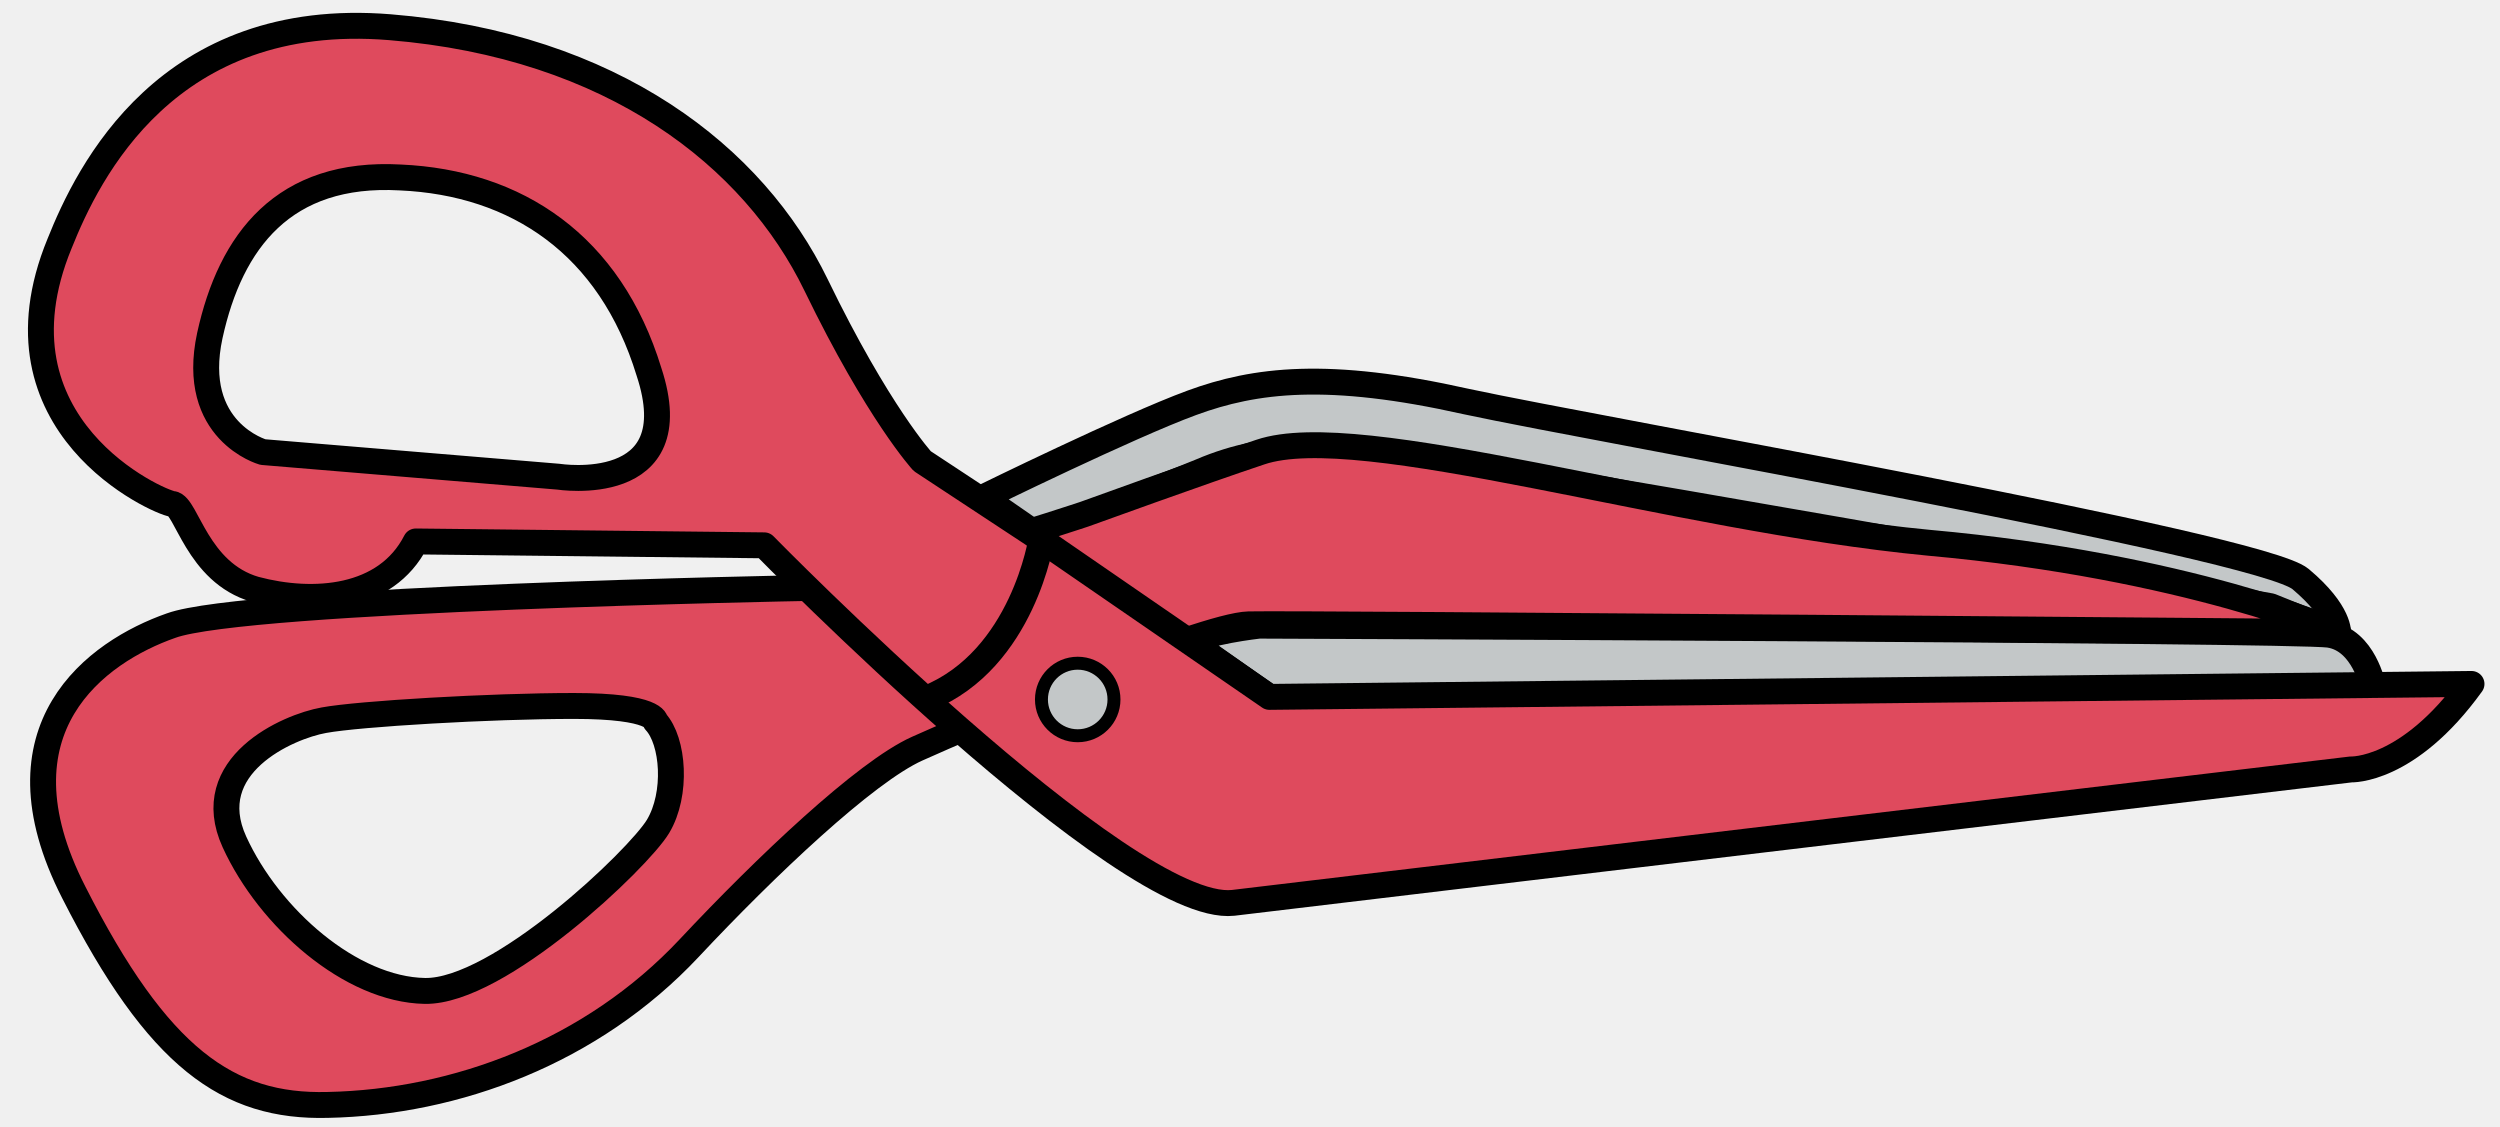
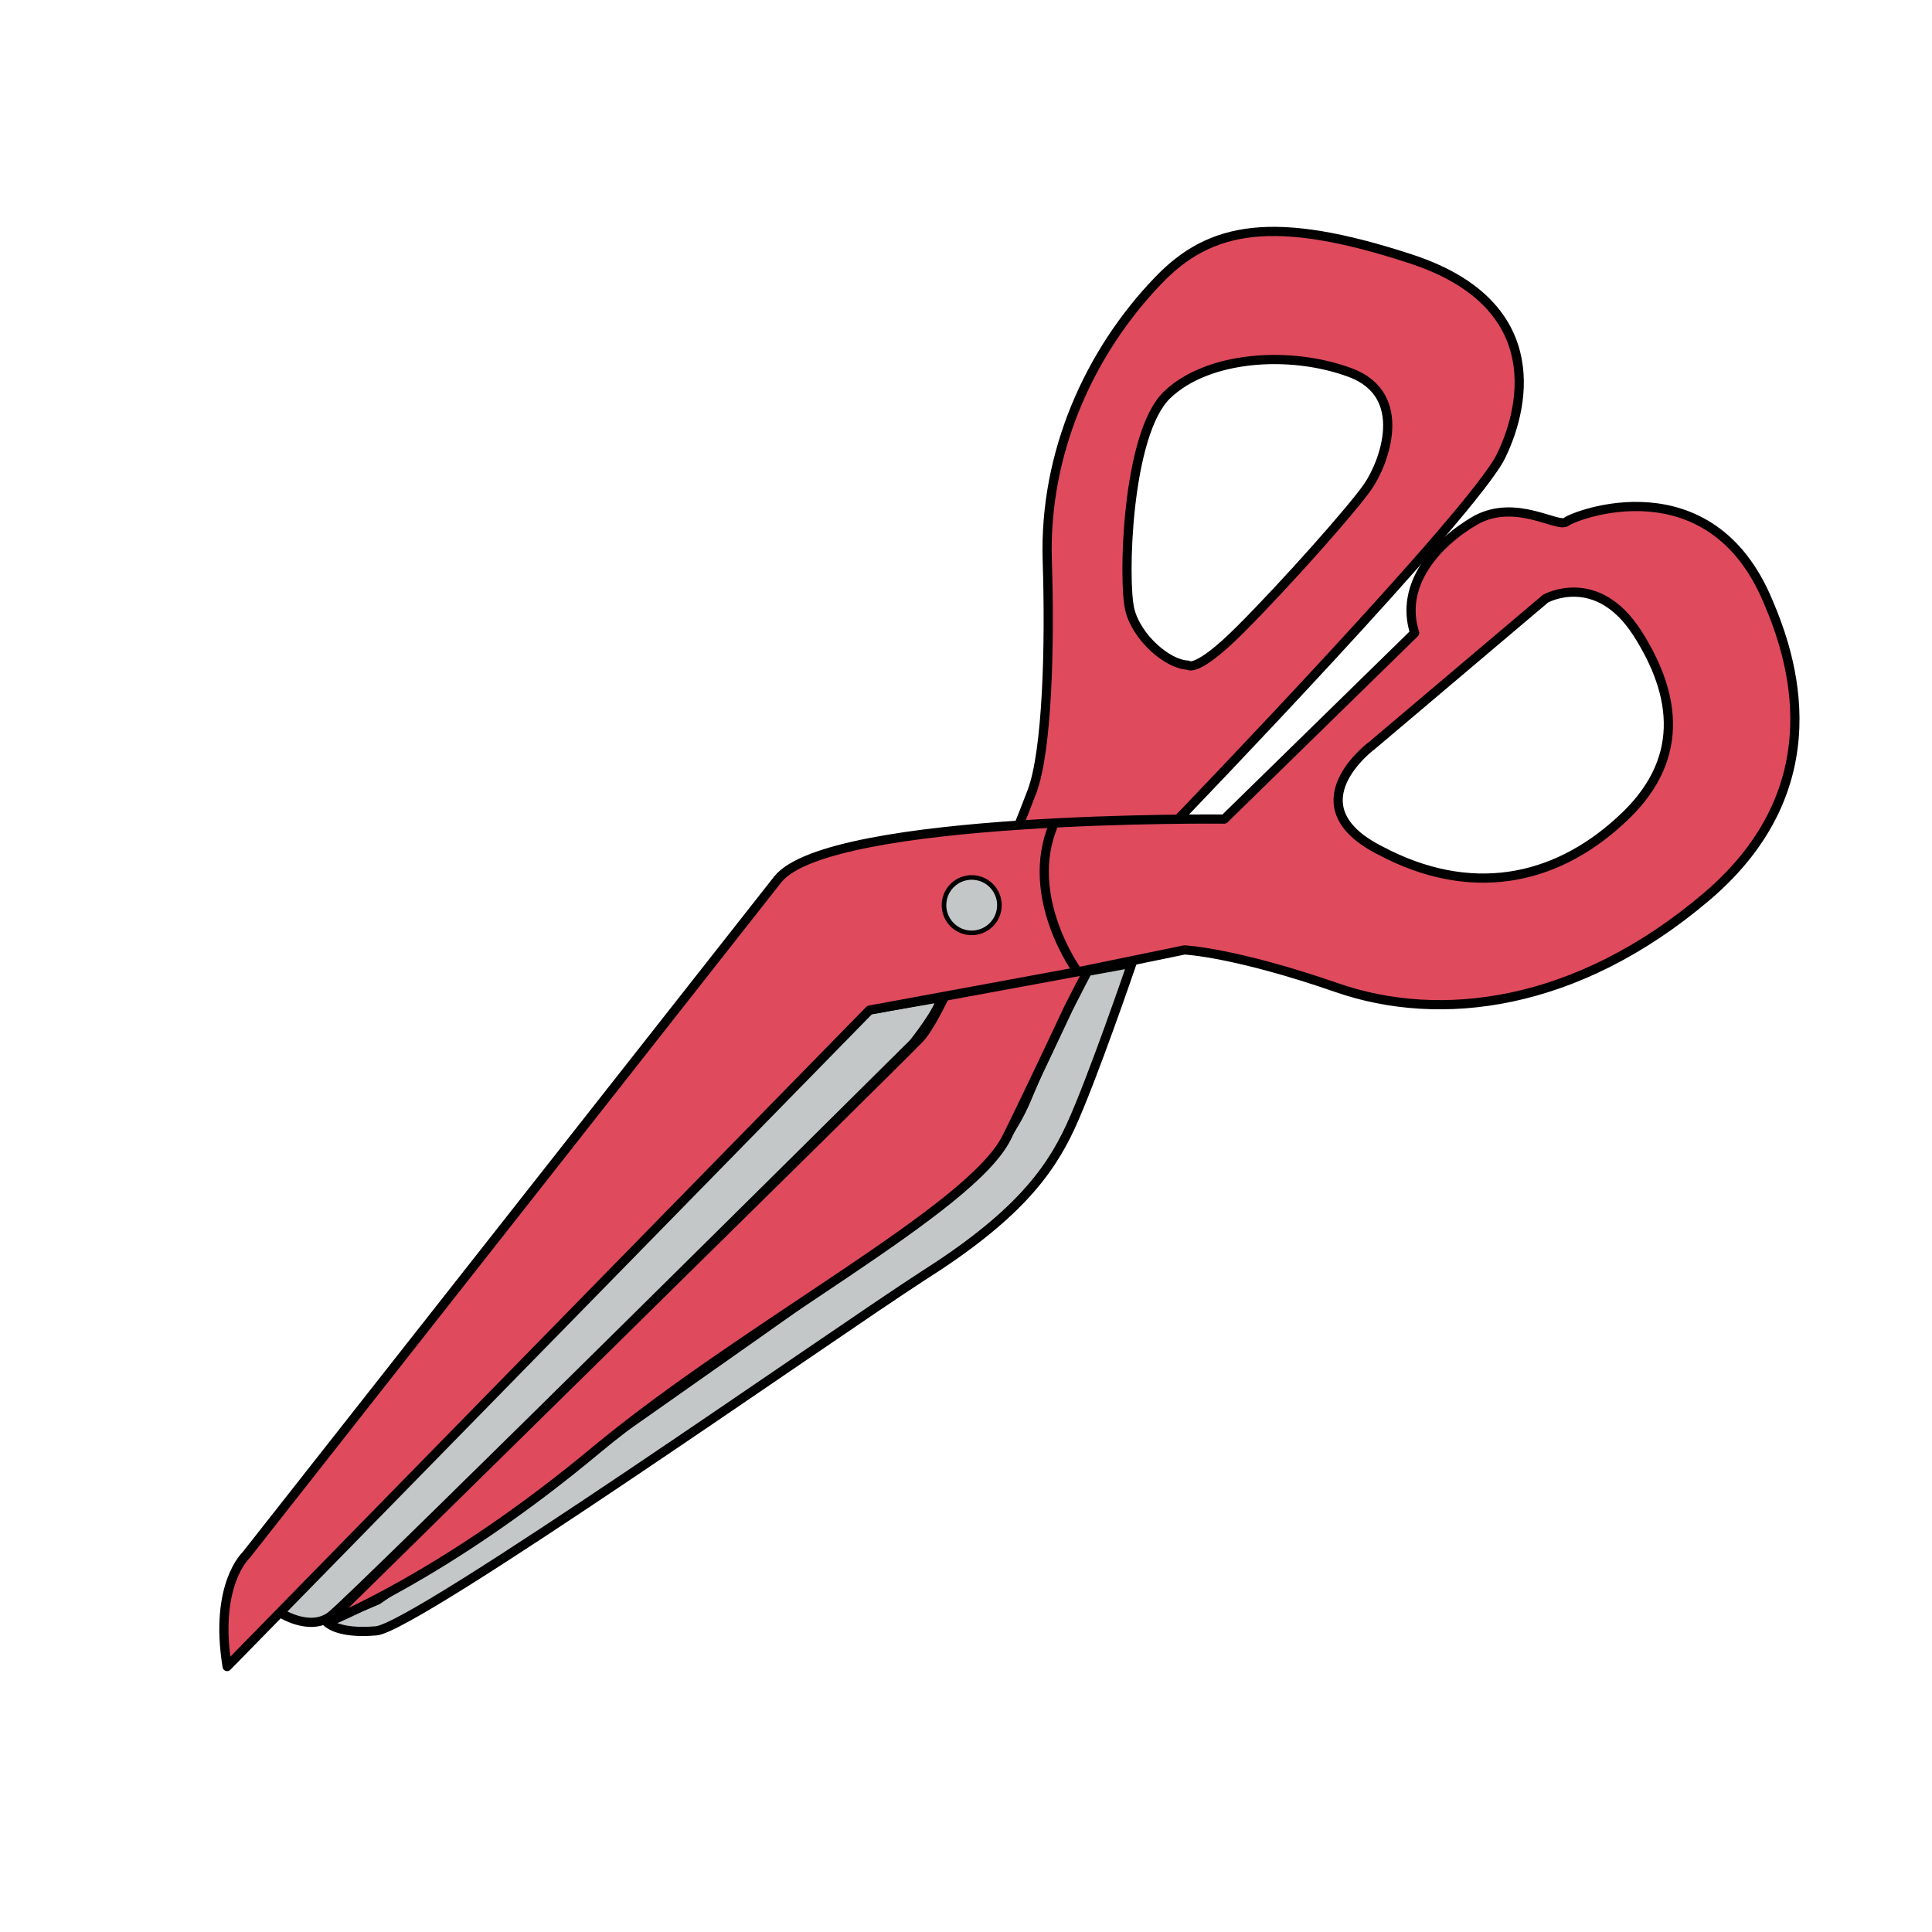
- <svg xmlns="http://www.w3.org/2000/svg" version="1.1" id="레이어_1" x="0px" y="0px" width="193px" height="87px" viewBox="0 0 193 87" style="enable-background:new 0 0 193 87;" xml:space="preserve">
-   <style type="text/css">
- 
- 	.st0{fill:#C3C7C8;stroke:#000000;stroke-miterlimit:10;}
- 	.st1{fill:#C3C7C8;stroke:#000000;stroke-width:2;stroke-linecap:round;stroke-linejoin:round;stroke-miterlimit:10;}
- 	.st2{fill:#DF4A5D;stroke:#000000;stroke-width:2;stroke-linecap:round;stroke-linejoin:round;stroke-miterlimit:10;}
- 	.st3{fill:none;stroke:#000000;stroke-width:2;stroke-miterlimit:10;}
- 
- </style>
-   <path class="st1" d="M183.2,53c0,0-0.7-3.6-3.4-4c-2.7-0.4-82.6-0.7-82.6-0.7s-4.4,0.5-5.2,1.3l6.1,4.3L183.2,53z" />
-   <path class="st1" d="M75.9,38.4c0,0,11.2-5.5,16.1-7.3c4.9-1.8,10.5-2.5,21.2-0.1c10.7,2.3,61.3,11.1,64.4,13.7  c3.1,2.6,2.9,4.2,2.9,4.2l-5.2-2.1c0,0-65.1-11.6-68.8-11.8c-3.7-0.2-8.2-1-13.8,1.4c-5.6,2.3-12.9,4.7-12.9,4.7L75.9,38.4z" />
-   <path class="st2" d="M148.9,41.9C129,40,105,32.3,97.3,34.9c-4.5,1.5-13.6,4.8-13.6,4.8S67.2,45.2,62,45.4c0,0-43.1,0.8-48.8,2.9  c-5.7,2-14,7.9-7.5,20.6c6.5,12.8,11.9,16.6,19.6,16.4c9.9-0.2,20.4-4.1,27.9-12.1c5.9-6.3,13.6-13.6,17.6-15.4  c4-1.8,21.9-9.5,25.6-9.6c3.8-0.1,84.1,0.6,84.1,0.6S168.9,43.7,148.9,41.9z M50.8,63.8c-1.5,2.5-12.3,12.8-18,12.7  c-5.7-0.1-12-5.6-14.7-11.5c-2.7-5.9,4.1-8.9,6.9-9.4c2.7-0.5,12.9-1.1,19.3-1.1c6.4,0,6.3,1.2,6.3,1.2C52,57.2,52.3,61.3,50.8,63.8  z" />
-   <path class="st2" d="M98,53.8L79.7,41.2l-8.5-5.6c0,0-3.4-3.7-8.2-13.6C58.2,12.1,47.3,3.5,30.1,2.1C12.9,0.7,6.8,13.3,4.6,18.8  c-5.8,14.1,7.7,20,8.7,20.1c1.1,0.1,1.9,5.3,6.4,6.6c4.5,1.2,10.1,0.8,12.4-3.7l26.9,0.3c0,0,27.9,28.5,36.2,27.6  c8.3-1,86.3-10.3,86.3-10.3s4.4,0.2,9.3-6.6L98,53.8z M43.1,36.8l-22.8-1.9c0,0-5.7-1.6-4.1-9c1.6-7.3,5.7-12.7,14.7-12.2  c9,0.4,16.2,5.2,19.2,15C53.3,38.4,43.1,36.8,43.1,36.8z" />
-   <path class="st3" d="M80.4,41.6c0,0-1.4,9.3-8.8,12.3" />
-   <ellipse class="st0" cx="83.2" cy="54" rx="2.8" ry="2.8" />
+ <svg xmlns="http://www.w3.org/2000/svg" width="420" height="420" viewBox="0 0 420 420" fill="none">
+   <g clip-path="url(#clip0_72_15)">
+     <rect width="420" height="420" fill="white" />
+     <g clip-path="url(#clip1_72_15)">
+       <path d="M60.632 350.422C60.632 350.422 67.174 354.834 71.889 351.335C76.605 347.836 198.612 226.742 198.612 226.742C198.612 226.742 204.545 219.288 204.545 216.854L188.724 219.592L60.632 350.422Z" fill="#C3C7C8" stroke="black" stroke-width="2" stroke-miterlimit="10" stroke-linecap="round" stroke-linejoin="round" />
+       <path d="M246.076 209.4C246.076 209.4 237.405 234.805 232.689 244.998C227.973 255.19 220.518 264.774 200.59 277.401C180.813 290.18 90.449 353.769 81.778 354.53C73.106 355.29 70.977 352.552 70.977 352.552L82.082 347.836C82.082 347.836 198.764 266.448 204.697 261.123C210.63 255.799 218.693 250.17 223.561 238C228.581 225.982 236.036 211.225 236.036 211.225L246.076 209.4Z" fill="#C3C7C8" stroke="black" stroke-width="2" stroke-miterlimit="10" stroke-linecap="round" stroke-linejoin="round" />
+       <path d="M129.698 315.129C162.862 287.746 211.087 262.949 218.845 247.28C223.409 238.152 232.232 219.288 232.232 219.288C232.232 219.288 248.967 185.82 256.573 177.605C256.573 177.605 320.923 110.821 326.4 98.955C332.028 87.241 335.679 65.639 306.471 56.207C277.11 46.623 263.114 49.057 251.705 61.075C236.948 76.44 226.908 98.346 227.669 121.926C228.277 140.486 227.669 163.305 224.322 172.128C220.975 180.952 205.458 219.897 199.981 225.677C194.353 231.61 71.129 352.704 71.129 352.704C71.129 352.704 96.534 342.816 129.698 315.129ZM245.62 132.575C244.098 126.49 244.859 94.391 253.682 85.872C262.506 77.353 280.457 76.136 293.54 81.004C306.623 85.872 300.842 100.78 297.343 105.801C293.996 110.669 279.392 127.099 269.656 136.835C259.92 146.571 258.246 144.593 258.246 144.593C253.835 144.441 247.141 138.66 245.62 132.575Z" fill="#DF4A5D" stroke="black" stroke-width="2" stroke-miterlimit="10" stroke-linecap="round" stroke-linejoin="round" />
+       <path d="M189.028 219.592L236.036 210.921L257.486 206.509C257.486 206.509 268.287 206.965 290.65 214.724C313.012 222.482 342.677 218.983 370.973 194.947C399.269 170.911 389.381 142.463 384.36 130.749C371.734 100.476 342.221 112.037 340.547 113.407C338.722 114.928 329.594 108.234 320.771 113.102C312.1 118.123 304.189 127.25 307.536 137.595L266.157 178.061C266.157 178.061 180.357 177.148 169.099 191.144C157.994 205.292 53.482 338.1 53.482 338.1C53.482 338.1 46.484 344.489 49.375 362.288L189.028 219.592ZM298.408 161.935L335.984 130.141C335.984 130.141 347.089 123.903 355.912 137.595C364.584 151.134 366.561 165.587 352.109 178.517C337.809 191.6 319.554 195.251 300.081 184.907C280.457 175.018 298.408 161.935 298.408 161.935Z" fill="#DF4A5D" stroke="black" stroke-width="2" stroke-miterlimit="10" stroke-linecap="round" stroke-linejoin="round" />
+       <path d="M234.362 211.377C234.362 211.377 222.344 195.099 229.038 179.278" stroke="black" stroke-width="2" stroke-miterlimit="10" />
+       <path d="M206.979 192.513C204.627 194.866 204.627 198.68 206.979 201.033C209.332 203.385 213.146 203.385 215.498 201.033C217.851 198.68 217.851 194.866 215.498 192.513C213.146 190.161 209.332 190.161 206.979 192.513Z" fill="#C3C7C8" stroke="black" stroke-miterlimit="10" />
+     </g>
+   </g>
+   <defs>
+     <clipPath id="clip0_72_15">
+       <rect width="420" height="420" fill="white" />
+     </clipPath>
+     <clipPath id="clip1_72_15">
+       <rect width="415.223" height="187.173" fill="white" transform="translate(419.958 152.352) rotate(135)" />
+     </clipPath>
+   </defs>
</svg>
